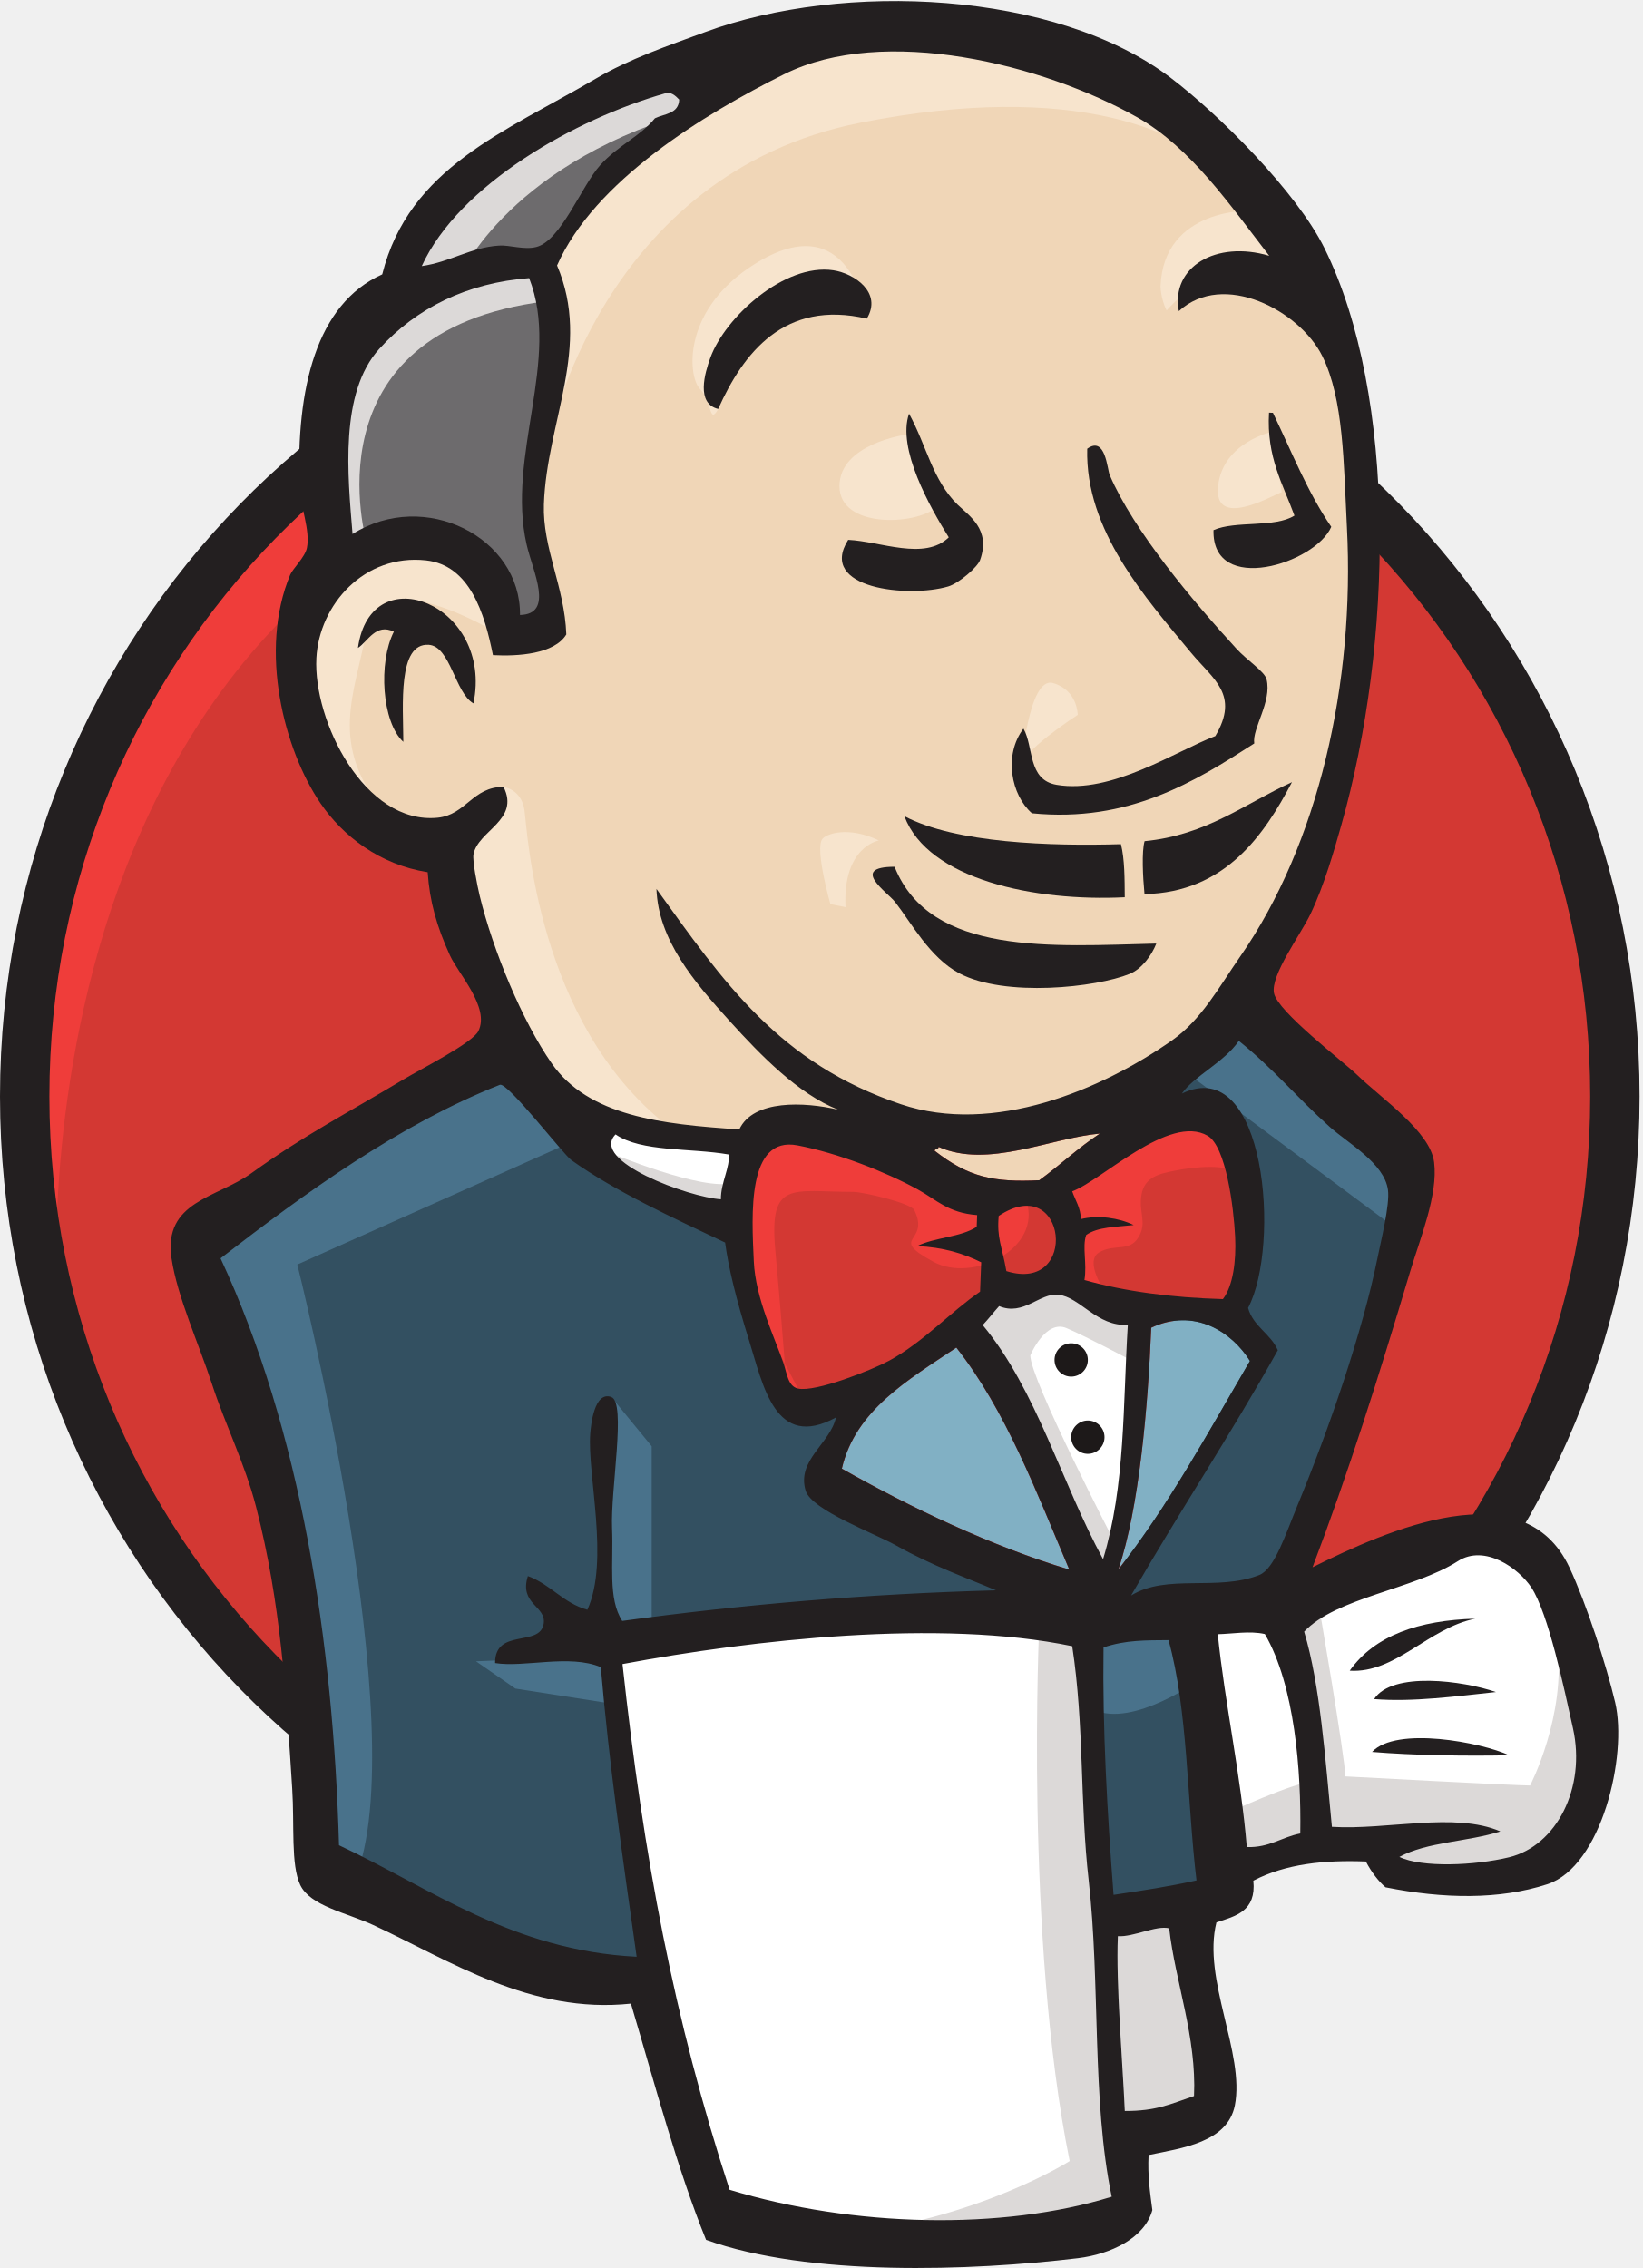
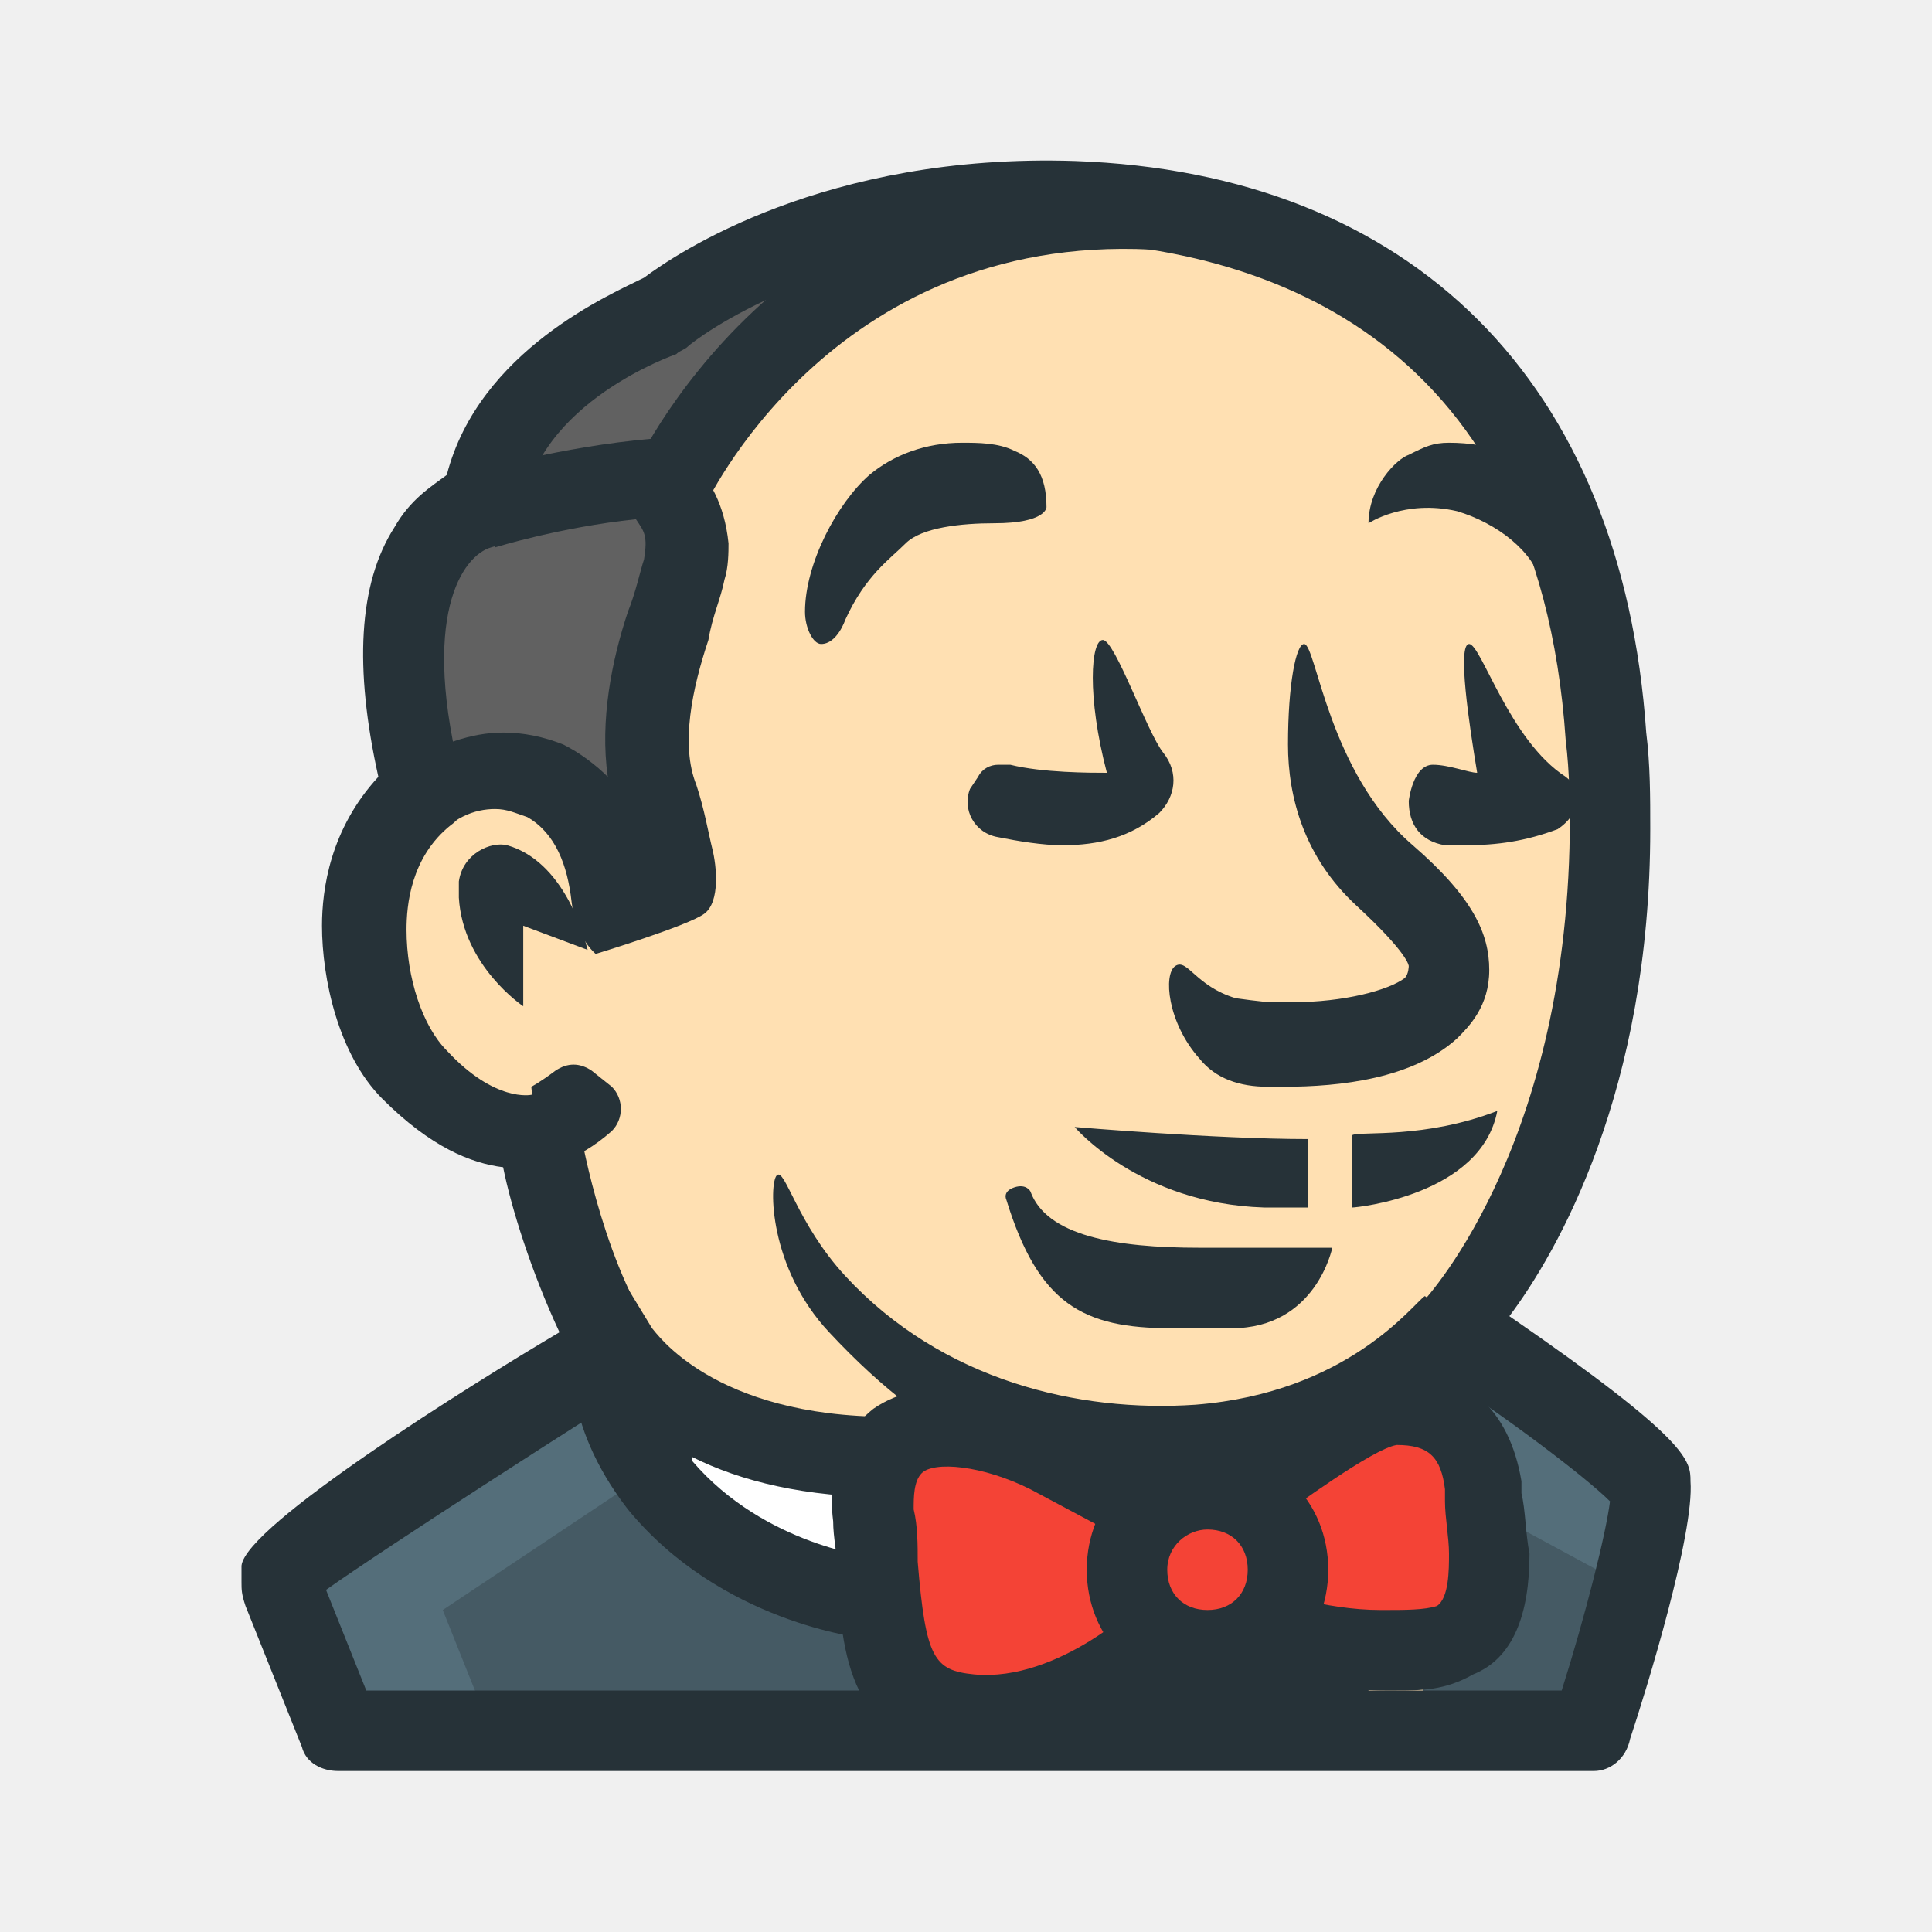
- <svg xmlns="http://www.w3.org/2000/svg" id="svg2" version="1.1" width="226" height="312" xml:space="preserve">
-   <defs id="defs6">
-     <clipPath clipPathUnits="userSpaceOnUse" id="clipPath18">
-       <path d="M 0,2494.84 0,0 l 1804.34,0 0,2494.84 -1804.34,0 z" id="path20" />
-     </clipPath>
-   </defs>
-   <g id="g10" transform="matrix(1.25,0,0,-1.25,0,312)">
-     <g id="g3393">
-       <path d="m 177.718,129.264 c 0,-49.429 -39.175,-89.499 -87.5,-89.499 -48.324,0 -87.499,40.07 -87.499,89.499 0,49.43 39.175,89.501 87.499,89.501 48.325,0 87.5,-40.071 87.5,-89.501" style="fill:#d33833;fill-opacity:1;fill-rule:evenodd;stroke:none" id="path22" />
-       <path d="m 6.284,107.098 c 0,0 -6.334,93.333 79.666,96 l -6,10 -46.666,-15.667 -13.334,-15.333 -11.666,-22.334 -6.667,-26 2,-17.333" style="fill:#ef3d3a;fill-opacity:1;fill-rule:nonzero;stroke:none" id="path24" />
-       <path d="M 30.288,190.319 C 14.936,174.611 5.436,152.923 5.436,128.93 l 0,0 c 0,-23.988 9.5,-45.679 24.852,-61.384 l 0,0 C 45.648,51.841 66.815,42.15 90.217,42.15 l 0,0 c 23.402,0 44.571,9.691 59.929,25.396 l 0,0 c 15.351,15.705 24.853,37.396 24.853,61.384 l 0,0 c 0,23.993 -9.502,45.681 -24.853,61.389 l 0,0 c -15.358,15.702 -36.527,25.393 -59.929,25.395 l 0,0 C 66.815,215.712 45.648,206.021 30.288,190.319 l 0,0 z M 26.402,63.747 C 10.087,80.433 0,103.493 0,128.93 l 0,0 c 0,25.441 10.087,48.499 26.402,65.186 l 0,0 c 16.312,16.69 38.892,27.035 63.815,27.032 l 0,0 c 24.923,0.003 47.505,-10.342 63.814,-27.032 l 0,0 c 16.317,-16.687 26.405,-39.747 26.403,-65.186 l 0,0 c 0.002,-25.437 -10.086,-48.497 -26.403,-65.183 l 0,0 C 137.722,47.058 115.14,36.714 90.217,36.714 l 0,0 c -24.923,0 -47.503,10.344 -63.815,27.033 l 0,0" style="fill:#231f20;fill-opacity:1;fill-rule:nonzero;stroke:none" id="path26" />
-       <path d="m 127.051,128.768 -13.334,-2 -18,-2 -11.667,-0.333 -11.333,0.333 -8.667,2.667 -7.667,8.333 -6,17 -1.333,3.667 -8,2.666 -4.667,7.667 -3.333,11 3.667,9.667 8.666,3 7,-3.334 3.334,-7.333 4,0.667 1.333,1.666 -1.333,7.667 -0.334,9.667 2,13.333 -0.078,7.616 6.078,9.717 10.667,7.667 18.667,8 20.666,-3 18,-13 8.334,-13.333 5.333,-9.667 1.333,-24 -4,-20.667 -7.333,-18.333 -7,-9.667" style="fill:#f0d6b7;fill-opacity:1;fill-rule:evenodd;stroke:none" id="path28" />
-       <path d="m 115.717,71.102 -47.667,-2 0,-8 4,-28 -2,-2.334 -33.333,11.334 -2.334,4 -3.333,37.666 -7.666,22.667 -1.667,5.333 26.666,18.333 8.334,3.334 7.333,-9 6.333,-5.667 7.334,-2.333 3.333,-1 4,-17.333 3,-3.667 7.667,2.667 -5.334,-10.334 29,-13.666 -3.666,-2" style="fill:#335061;fill-opacity:1;fill-rule:evenodd;stroke:none" id="path30" />
-       <path d="m 36.717,187.435 8.666,3 7,-3.334 3.334,-7.333 4,0.667 1,4 -2,7.666 2,18.334 -1.667,10 6,7 13,10.333 -3.667,5 -18.333,-9 -7.667,-6 -4.333,-9.333 -6.667,-9 -2,-10.667 1.334,-11.333" style="fill:#6d6b6d;fill-opacity:1;fill-rule:evenodd;stroke:none" id="path32" />
-       <path d="m 50.383,218.768 c 0,0 5,12.333 25,18.333 20,6 1,4.334 1,4.334 l -21.666,-8.334 -8.334,-8.333 -3.666,-6.667 7.666,0.667" style="fill:#dcd9d8;fill-opacity:1;fill-rule:evenodd;stroke:none" id="path34" />
-       <path d="m 40.383,189.768 c 0,0 -7,23.334 19.667,26.667 l -1,4 -18.333,-4.334 -5.334,-17.333 1.334,-11.333 3.666,2.333" style="fill:#dcd9d8;fill-opacity:1;fill-rule:evenodd;stroke:none" id="path36" />
-       <path d="m 51.05,158.768 4.364,4.229 c 0,0 1.97,-0.229 2.303,-2.562 0.333,-2.334 1.333,-23.334 15.666,-34.668 1.307,-1.034 -10.666,1.668 -10.666,1.668 l -10.667,16.666" style="fill:#f7e4cd;fill-opacity:1;fill-rule:evenodd;stroke:none" id="path38" />
-       <path d="m 112.385,165.101 c 0,0 0.777,10.104 3.498,9.327 2.721,-0.777 2.721,-3.498 2.721,-3.498 0,0 -6.608,-4.275 -6.219,-5.829" style="fill:#f7e4cd;fill-opacity:1;fill-rule:evenodd;stroke:none" id="path40" />
-       <path d="m 140.05,202.101 c 0,0 -5.494,-1.16 -6,-6 -0.506,-4.841 6,-1 7,-0.667" style="fill:#f7e4cd;fill-opacity:1;fill-rule:nonzero;stroke:none" id="path42" />
-       <path d="m 99.717,201.767 c 0,0 -7.334,-1 -7.334,-5.666 0,-4.667 8.334,-4.334 10.667,-2.334" style="fill:#f7e4cd;fill-opacity:1;fill-rule:nonzero;stroke:none" id="path44" />
-       <path d="m 54.383,180.101 c 0,0 -12.667,7.667 -14,0.333 -1.333,-7.333 -4.334,-12.667 2,-20.333 l -4.333,1.333 -4,10.333 -1.333,10 7.666,8.001 8.667,-0.667 5,-4 0.333,-5" style="fill:#f7e4cd;fill-opacity:1;fill-rule:evenodd;stroke:none" id="path46" />
-       <path d="m 60.383,201.101 c 0,0 5.667,29.333 34.334,35 23.601,4.665 35.999,-1 40.666,-6.333 0,0 -21,24.999 -41,17.333 -20,-7.667 -34.666,-21.667 -34.333,-30.666 0.568,-15.328 0.333,-15.334 0.333,-15.334" style="fill:#f7e4cd;fill-opacity:1;fill-rule:evenodd;stroke:none" id="path48" />
-       <path d="m 137.717,226.435 c 0,0 -9.666,0.333 -10,-8.334 0,0 -0.001,-1.333 0.666,-2.666 0,0 7.668,8.667 12.334,4" style="fill:#f7e4cd;fill-opacity:1;fill-rule:evenodd;stroke:none" id="path50" />
-       <path d="m 95.389,214.532 c 0,0 -1.664,13.303 -13.006,5.569 -7.333,-5 -6.666,-12 -5.333,-13.333 1.333,-1.334 0.971,-4.019 1.986,-2.176 1.014,1.843 0.68,7.843 4.348,9.509 3.667,1.667 9.678,3.529 12.006,0.431" style="fill:#f7e4cd;fill-opacity:1;fill-rule:evenodd;stroke:none" id="path52" />
-       <path d="m 64.05,124.435 -31.333,-14 c 0,0 13,-51.667 6.333,-67.667 l -4.667,1.666 -0.333,19.667 -8.666,37.333 -3.667,10.334 32.666,21.999 9.667,-9.332" style="fill:#49728b;fill-opacity:1;fill-rule:evenodd;stroke:none" id="path54" />
-       <path d="m 67.272,95.858 4.445,-5.424 0,-20 -5.334,0 c 0,0 -0.666,14 -0.666,15.667 0,1.667 0.666,7.667 0.666,7.667" style="fill:#49728b;fill-opacity:1;fill-rule:evenodd;stroke:none" id="path56" />
-       <path d="m 67.383,67.434 -15,-0.666 4.334,-3 10.666,-1.667" style="fill:#49728b;fill-opacity:1;fill-rule:evenodd;stroke:none" id="path58" />
-       <path d="m 118.717,70.768 12.333,0.333 3,-30.667 -12.667,-1.666 -2.666,32" style="fill:#335061;fill-opacity:1;fill-rule:evenodd;stroke:none" id="path60" />
-       <path d="m 122.05,70.768 18.667,1 c 0,0 7.666,19.333 7.666,20.333 0,1 6.667,28 6.667,28 l -15,15.666 -3,2.667 -8,-8 0,-31 -7,-28.666" style="fill:#335061;fill-opacity:1;fill-rule:evenodd;stroke:none" id="path62" />
-       <path d="m 130.383,73.101 -11.666,-2.333 1.666,-9.334 c 4.333,-2 11.667,3.334 11.667,3.334" style="fill:#49728b;fill-opacity:1;fill-rule:evenodd;stroke:none" id="path64" />
-       <path d="m 130.717,131.434 23.333,-17.333 0.667,8 -17.667,16.333 -6.333,-7" style="fill:#49728b;fill-opacity:1;fill-rule:evenodd;stroke:none" id="path66" />
-       <path d="M 78.951,5.098 72.05,33.102 68.617,53.765 68.05,69.102 l 31.235,1.663 19.433,0.003 -1.767,-35.003 3,-27 -0.333,-5 -25.333,-2 -15.334,3.333" style="fill:#ffffff;fill-opacity:1;fill-rule:evenodd;stroke:none" id="path68" />
-       <path d="m 114.383,71.101 c 0,0 -1.666,-34.667 3.334,-59.333 0,0 -10,-6.334 -24.667,-8 l 28,1 3.333,2 -4,54.666 -1,11.668" style="fill:#dcd9d8;fill-opacity:1;fill-rule:evenodd;stroke:none" id="path70" />
-       <path d="m 134.618,43.098 13,3.667 24.666,1.333 3.667,11.333 -6.667,19.667 -7.666,1 -10.667,-3.333 -10.234,-4.997 -5.433,0.997 -4.234,-1.664" style="fill:#ffffff;fill-opacity:1;fill-rule:evenodd;stroke:none" id="path72" />
-       <path d="m 134.383,49.768 c 0,0 8.666,3.999 10,3.666 l -3.666,18.334 4.333,1.666 c 0,0 3,-17.333 3,-19.333 0,0 18.666,-1 20.333,-1 0,0 4,7.667 3,15.667 l 3.667,-10.667 0.333,-6 -5.333,-8 -6,-1.333 -10,0.333 -3.333,4.333 -11.667,-1.666 -3.667,-1.334" style="fill:#dcd9d8;fill-opacity:1;fill-rule:evenodd;stroke:none" id="path74" />
-       <path d="m 121.284,73.431 -7.333,18.667 -7.667,11 c 0,0 1.666,4.667 4,4.667 2.334,0 7.667,0 7.667,0 l 7.333,-2.667 -0.666,-12.333 -3.334,-19.334" style="fill:#ffffff;fill-opacity:1;fill-rule:nonzero;stroke:none" id="path76" />
-       <path d="m 122.717,79.768 c 0,0 -9.334,17.999 -9.334,20.666 0,0 1.666,4 4,3 2.334,-1 7.334,-3.666 7.334,-3.666 l 0,6.333 -11.334,2.334 -7.666,-1 13,-30.667 2.666,-0.334" style="fill:#dcd9d8;fill-opacity:1;fill-rule:evenodd;stroke:none" id="path78" />
-       <path d="m 81.951,123.764 -9.234,1.004 -8.667,2.667 0,-3 4.235,-4.67 13.333,-6" style="fill:#ffffff;fill-opacity:1;fill-rule:nonzero;stroke:none" id="path80" />
-       <path d="m 67.051,122.765 c 0,0 10.334,-4.334 13.667,-3.334 l 0.332,-3.996 -9.332,1.996 -5.667,4 1,1.334" style="fill:#dcd9d8;fill-opacity:1;fill-rule:evenodd;stroke:none" id="path82" />
-       <path d="m 134.582,106.63 c -5.656,0.166 -10.766,0.838 -15.24,2.1 0.304,1.834 -0.265,3.634 0.192,4.955 1.247,0.898 3.337,0.884 5.222,1.095 -1.63,0.801 -3.92,1.118 -5.801,0.655 -0.044,1.273 -0.615,2.062 -0.961,3.058 3.18,1.135 10.687,8.576 14.91,6.112 2.012,-1.172 2.867,-7.866 3.023,-11.121 0.13,-2.7 -0.245,-5.424 -1.345,-6.854" style="fill:#d33833;fill-opacity:1;fill-rule:evenodd;stroke:none" id="path84" />
-       <path d="m 134.582,106.63 c -5.656,0.166 -10.766,0.838 -15.24,2.1 0.304,1.834 -0.265,3.634 0.192,4.955 1.247,0.898 3.337,0.884 5.222,1.095 -1.63,0.801 -3.92,1.118 -5.801,0.655 -0.044,1.273 -0.615,2.062 -0.961,3.058 3.18,1.135 10.687,8.576 14.91,6.112 2.012,-1.172 2.867,-7.866 3.023,-11.121 0.13,-2.7 -0.245,-5.424 -1.345,-6.854 z" style="fill:none;stroke:#d33833;stroke-width:2;stroke-linecap:butt;stroke-linejoin:miter;stroke-miterlimit:4;stroke-opacity:1;stroke-dasharray:none" id="path86" />
-       <path d="m 107.535,115.876 c -0.015,-0.428 -0.033,-0.859 -0.05,-1.291 -1.766,-1.16 -4.617,-1.146 -6.555,-2.121 2.857,-0.125 5.106,-0.813 7.052,-1.783 -0.043,-1.078 -0.084,-2.155 -0.126,-3.233 -3.237,-2.216 -6.194,-5.516 -10.005,-7.594 -1.802,-0.983 -8.126,-3.512 -10.043,-3.065 -1.085,0.252 -1.182,1.598 -1.616,2.867 -0.924,2.717 -3.051,7.042 -3.236,11.132 -0.236,5.166 -0.758,13.824 4.809,12.76 4.491,-0.857 9.715,-2.926 13.193,-4.826 2.125,-1.162 3.354,-2.598 6.578,-2.846" style="fill:#d33833;fill-opacity:1;fill-rule:evenodd;stroke:none" id="path88" />
-       <path d="m 107.535,115.876 c -0.015,-0.428 -0.033,-0.859 -0.05,-1.291 -1.766,-1.16 -4.617,-1.146 -6.555,-2.121 2.857,-0.125 5.106,-0.813 7.052,-1.783 -0.043,-1.078 -0.084,-2.155 -0.126,-3.233 -3.237,-2.216 -6.194,-5.516 -10.005,-7.594 -1.802,-0.983 -8.126,-3.512 -10.043,-3.065 -1.085,0.252 -1.182,1.598 -1.616,2.867 -0.924,2.717 -3.051,7.042 -3.236,11.132 -0.236,5.166 -0.758,13.824 4.809,12.76 4.491,-0.857 9.715,-2.926 13.193,-4.826 2.125,-1.162 3.354,-2.598 6.578,-2.846 z" style="fill:none;stroke:#d33833;stroke-width:2;stroke-linecap:butt;stroke-linejoin:miter;stroke-miterlimit:4;stroke-opacity:1;stroke-dasharray:none" id="path90" />
-       <path d="m 110.75,109.712 c -0.494,2.814 -1.065,3.617 -0.844,6.072 7.505,5.004 8.914,-8.595 0.844,-6.072" style="fill:#d33833;fill-opacity:1;fill-rule:evenodd;stroke:none" id="path92" />
-       <path d="m 110.75,109.712 c -0.494,2.814 -1.065,3.617 -0.844,6.072 7.505,5.004 8.914,-8.595 0.844,-6.072 z" style="fill:none;stroke:#d33833;stroke-width:2;stroke-linecap:butt;stroke-linejoin:miter;stroke-miterlimit:4;stroke-opacity:1;stroke-dasharray:none" id="path94" />
-       <path d="m 121.617,107.431 c 0,0 -2.334,3.334 -0.667,4.334 1.667,1 3.334,-0.001 4.334,1.666 1,1.667 0,2.667 0.333,4.667 0.333,2 2.001,2.334 3.667,2.667 1.666,0.333 6.334,1 7,-0.667 l -2,6 -4,1.333 -12.667,-7.333 -0.667,-3.667 0,-7.333" style="fill:#ef3d3a;fill-opacity:1;fill-rule:evenodd;stroke:none" id="path96" />
-       <path d="m 86.617,96.431 c -0.4,5.202 -0.824,10.397 -1.296,15.594 -0.706,7.76 1.864,6.406 8.591,6.406 1.027,0 6.326,-1.225 6.705,-2 1.818,-3.713 -3.04,-2.888 2.094,-5.688 4.334,-2.363 11.99,1.435 10.239,6.688 -0.98,1.168 -5.106,0.364 -6.585,1.131 -2.604,1.35 -5.208,2.7 -7.812,4.05 -3.313,1.719 -10.971,4.225 -14.503,1.823 -8.95,-6.087 0.565,-21.296 3.758,-27.646" style="fill:#ef3d3a;fill-opacity:1;fill-rule:evenodd;stroke:none" id="path98" />
-       <path d="m 95.389,214.532 c -9.085,2.116 -13.6,-3.802 -16.354,-9.94 -2.459,0.596 -1.48,3.94 -0.859,5.644 1.626,4.472 8.18,10.425 13.534,9.618 2.304,-0.347 5.423,-2.454 3.679,-5.322" style="fill:#231f20;fill-opacity:1;fill-rule:evenodd;stroke:none" id="path100" />
-       <path d="m 139.655,204.186 c 0.143,-0.006 0.288,-0.011 0.431,-0.017 2.053,-4.265 3.83,-8.783 6.42,-12.548 -1.735,-4.041 -13.138,-7.617 -12.962,-0.361 2.466,1.078 6.723,0.22 8.909,1.597 -1.264,3.469 -3.088,6.422 -2.798,11.329" style="fill:#231f20;fill-opacity:1;fill-rule:evenodd;stroke:none" id="path102" />
-       <path d="m 100.04,204.075 c 1.948,-3.571 2.582,-7.323 5.351,-10.022 1.247,-1.215 3.672,-2.696 2.47,-6.075 -0.281,-0.797 -2.334,-2.574 -3.519,-2.923 -4.329,-1.278 -14.416,-0.264 -11,5.133 3.58,-0.167 8.392,-2.325 11.068,0.274 -2.055,3.285 -5.719,9.784 -4.37,13.613" style="fill:#231f20;fill-opacity:1;fill-rule:evenodd;stroke:none" id="path104" />
-       <path d="m 138.03,167.781 c -6.518,-4.187 -13.786,-8.74 -24.466,-7.684 -2.282,1.984 -3.152,6.399 -0.935,9.315 1.154,-1.984 0.429,-5.633 3.645,-6.182 6.06,-1.037 13.113,3.707 17.472,5.365 2.703,4.557 -0.233,6.233 -2.668,9.166 -4.985,6.009 -11.672,13.457 -11.429,22.453 2.015,1.461 2.189,-2.23 2.478,-2.902 2.603,-6.092 9.154,-13.883 13.935,-19.097 1.174,-1.284 3.107,-2.516 3.322,-3.365 0.62,-2.469 -1.613,-5.427 -1.354,-7.069" style="fill:#231f20;fill-opacity:1;fill-rule:evenodd;stroke:none" id="path106" />
-       <path d="m 52.102,172.189 c -2.043,1.166 -2.529,6.302 -4.928,6.448 -3.428,0.208 -2.803,-6.663 -2.789,-10.681 -2.359,2.142 -2.774,8.737 -1.041,12.124 -1.975,0.97 -2.857,-1.07 -3.953,-1.789 1.408,10.23 14.965,4.745 12.711,-6.102" style="fill:#231f20;fill-opacity:1;fill-rule:evenodd;stroke:none" id="path108" />
-       <path d="m 142.18,163.521 c -3.034,-5.775 -7.326,-12.135 -16.229,-12.32 -0.181,1.865 -0.32,4.703 0.01,5.826 6.806,0.654 11.008,4.118 16.219,6.494" style="fill:#231f20;fill-opacity:1;fill-rule:evenodd;stroke:none" id="path110" />
-       <path d="m 99.527,159.777 c 5.678,-2.986 16.114,-3.307 23.832,-3.081 0.414,-1.691 0.404,-3.78 0.42,-5.842 -9.921,-0.495 -21.651,1.96 -24.252,8.923" style="fill:#231f20;fill-opacity:1;fill-rule:evenodd;stroke:none" id="path112" />
-       <path d="m 98.447,154.209 c 3.927,-9.859 17.423,-8.724 28.804,-8.452 -0.501,-1.28 -1.587,-2.792 -2.937,-3.339 -3.647,-1.484 -13.706,-2.61 -18.769,0.079 -3.211,1.707 -5.274,5.564 -7.033,7.825 -0.85,1.092 -5.08,3.881 -0.064,3.887" style="fill:#231f20;fill-opacity:1;fill-rule:evenodd;stroke:none" id="path114" />
-       <path d="m 137.556,99.826 c -4.608,-7.892 -9.017,-15.998 -14.484,-22.959 2.292,6.739 3.273,18.018 3.619,26.617 4.795,2.244 8.901,-0.505 10.865,-3.658" style="fill:#81b0c4;fill-opacity:1;fill-rule:evenodd;stroke:none" id="path116" />
-       <path d="m 162.352,71.461 c -5.159,-1.033 -8.784,-6.047 -13.817,-5.725 2.766,3.899 7.613,5.543 13.817,5.725" style="fill:#231f20;fill-opacity:1;fill-rule:evenodd;stroke:none" id="path118" />
-       <path d="m 164.628,63.387 c -4.205,-0.444 -9.144,-1.125 -13.409,-0.774 2.019,3.084 9.798,2.02 13.409,0.774" style="fill:#231f20;fill-opacity:1;fill-rule:evenodd;stroke:none" id="path120" />
-       <path d="m 166.085,56.426 c -4.726,-0.102 -10.6,-0.008 -15.092,0.369 2.657,2.854 12.027,1.059 15.092,-0.369" style="fill:#231f20;fill-opacity:1;fill-rule:evenodd;stroke:none" id="path122" />
-       <path d="m 128.664,37.377 c 0.678,-5.935 3.031,-11.949 2.736,-18.449 -2.613,-0.881 -4.114,-1.652 -7.615,-1.647 -0.247,5.524 -0.986,13.969 -0.765,19.235 1.722,-0.114 4.261,1.23 5.644,0.861" style="fill:#dcd9d8;fill-opacity:1;fill-rule:evenodd;stroke:none" id="path124" />
-       <path d="m 121.045,124.849 c -2.373,-1.549 -4.394,-3.483 -6.673,-5.137 -5.054,-0.25 -7.812,0.35 -11.525,3.252 0.061,0.233 0.434,0.129 0.448,0.415 5.41,-2.411 12.287,0.982 17.75,1.47" style="fill:#f0d6b7;fill-opacity:1;fill-rule:evenodd;stroke:none" id="path126" />
-       <path d="m 92.644,87.971 c 1.486,6.441 7.311,9.777 12.6,13.324 5.459,-6.928 8.779,-15.838 12.435,-24.436 -8.638,2.604 -17.464,6.829 -25.035,11.112" style="fill:#81b0c4;fill-opacity:1;fill-rule:evenodd;stroke:none" id="path128" />
-       <path d="m 123.02,36.516 c -0.221,-5.266 0.518,-13.711 0.765,-19.235 3.501,-0.005 5.002,0.766 7.615,1.647 0.295,6.5 -2.058,12.514 -2.736,18.449 -1.383,0.369 -3.922,-0.975 -5.644,-0.861 z M 68.506,66.465 C 70.814,45.242 74.158,27.401 80.291,8.608 93.902,4.475 110.311,4.115 122.342,7.844 120.133,18.451 121.098,31.365 119.807,42.684 c -0.973,8.508 -0.477,17.068 -1.811,25.748 -14.578,3.033 -35.184,0.709 -49.49,-1.967 z m 52.937,1.834 c -0.123,-9.115 0.408,-18.106 1.104,-27.232 3.5,0.525 5.875,0.876 9.127,1.589 -1.056,8.786 -0.926,18.672 -3.077,26.444 -2.486,-0.024 -4.675,0.029 -7.154,-0.801 z m 17.755,1.469 c -1.661,0.381 -3.595,0.015 -5.182,-0.016 0.746,-7.43 2.556,-15.629 3.193,-23.428 2.497,-0.078 3.831,1.1 5.885,1.496 0.11,6.846 -0.598,16.278 -3.896,21.948 z m 26.884,-24.563 c 5.205,1.264 8.478,7.639 7.022,14.186 -0.977,4.4 -2.717,12.685 -4.579,15.5 -1.376,2.082 -5.107,4.808 -8.086,2.9 -4.846,-3.103 -13.383,-4.004 -16.917,-7.76 1.772,-5.9 2.322,-14.004 3.053,-21.48 6.054,-0.377 13.503,1.666 18.538,-0.502 -3.515,-1.139 -8.076,-1.148 -11.113,-2.807 2.482,-1.199 8.293,-0.957 12.082,-0.037 z M 117.679,76.859 c -3.656,8.598 -6.976,17.508 -12.435,24.436 C 99.955,97.748 94.131,94.412 92.644,87.971 100.215,83.688 109.041,79.463 117.679,76.859 z m 9.012,26.625 c -0.346,-8.599 -1.327,-19.878 -3.619,-26.617 5.467,6.961 9.876,15.067 14.484,22.959 -1.964,3.153 -6.07,5.902 -10.865,3.658 z m -10.216,3.63 c -2.071,0.223 -3.829,-2.381 -6.522,-1.255 -0.617,-0.682 -1.178,-1.421 -1.807,-2.087 5.948,-7.168 8.651,-17.338 13.245,-25.762 2.465,8.092 2.181,16.957 2.724,25.789 -3.387,-0.215 -5.266,3.063 -7.64,3.315 z m -6.569,8.67 c -0.221,-2.455 0.35,-3.258 0.844,-6.072 8.07,-2.523 6.661,11.076 -0.844,6.072 z m -8.949,2.938 c -3.477,1.9 -8.701,3.969 -13.193,4.826 -5.567,1.065 -5.046,-7.594 -4.809,-12.76 0.185,-4.09 2.312,-8.415 3.236,-11.132 0.434,-1.269 0.531,-2.615 1.616,-2.867 1.917,-0.447 8.241,2.082 10.043,3.065 3.811,2.078 6.768,5.378 10.005,7.594 0.042,1.078 0.083,2.155 0.126,3.233 -1.946,0.97 -4.195,1.658 -7.052,1.783 1.938,0.975 4.789,0.961 6.555,2.121 0.017,0.432 0.035,0.863 0.05,1.291 -3.224,0.248 -4.453,1.684 -6.578,2.846 z m -33.214,6.033 c -2.886,-2.93 8.095,-6.924 11.591,-7.139 -0.019,1.854 1.057,3.602 0.84,4.932 -4.152,0.729 -9.609,0.248 -12.43,2.207 z m 35.552,-1.376 c -0.014,-0.286 -0.387,-0.182 -0.448,-0.415 3.713,-2.902 6.471,-3.502 11.525,-3.252 2.279,1.654 4.3,3.588 6.673,5.137 -5.463,-0.488 -12.34,-3.881 -17.75,-1.47 z m 32.632,-9.895 c -0.156,3.255 -1.011,9.949 -3.023,11.121 -4.223,2.465 -11.73,-4.977 -14.91,-6.112 0.346,-0.996 0.917,-1.785 0.961,-3.058 1.881,0.463 4.171,0.146 5.801,-0.655 -1.885,-0.211 -3.975,-0.197 -5.222,-1.095 -0.457,-1.321 0.112,-3.121 -0.192,-4.955 4.474,-1.262 9.584,-1.934 15.24,-2.1 1.1,1.43 1.475,4.154 1.345,6.854 z m -73.042,8.437 c -0.906,0.646 -7.037,8.623 -7.877,8.292 C 43.914,125.838 33.541,118.273 24.271,111.118 33.109,92.154 36.677,68.92 37.307,46.526 47.432,41.791 56.324,34.965 70.062,34.252 68.473,45.5 67.022,55.535 66.119,66.125 c -3.452,1.455 -8.404,-0.066 -11.635,0.451 -0.027,3.893 4.934,1.705 5.347,4.323 0.311,1.98 -2.73,2.13 -1.739,5.248 2.525,-0.918 3.852,-2.946 6.545,-3.707 2.461,5.384 -0.034,14.91 0.32,19.41 0.067,0.845 0.422,4.681 2.314,4.008 1.675,-0.596 -0.096,-10.202 0.088,-14.461 0.167,-3.924 -0.474,-7.721 1.115,-10.184 13.275,1.807 26.766,2.975 41.129,3.369 -3.16,1.356 -6.914,2.639 -11.03,4.959 -2.231,1.258 -9.264,3.875 -9.908,5.994 -1.027,3.377 2.695,5.176 3.332,8.071 -6.701,-3.655 -8.008,3.503 -9.594,8.574 -1.436,4.593 -2.254,8.024 -2.606,10.673 -5.773,2.752 -11.944,5.539 -16.913,9.068 z m 67.179,7.327 c 9.243,4.482 10.909,-16.751 7.286,-23.591 0.56,-2.04 2.486,-2.821 3.272,-4.655 -5.158,-9.24 -10.887,-17.865 -16.15,-26.996 3.915,2.437 9.507,0.436 14.114,2.26 1.684,0.666 2.903,4.521 4.178,7.605 3.507,8.485 7.189,19.182 8.827,27.279 0.37,1.845 1.378,5.865 1.152,7.507 -0.403,2.94 -4.392,5.12 -6.421,6.938 -3.738,3.358 -6.092,6.313 -9.991,9.453 -1.581,-2.334 -4.974,-3.902 -6.267,-5.8 z m -88.318,81.968 c -4.404,-4.846 -3.482,-13.926 -2.949,-20.386 7.961,5.008 18.527,-0.396 18.428,-8.914 3.801,0.101 1.42,4.747 0.732,7.74 -2.247,9.776 3.785,20.397 0.274,29.337 -6.818,-0.517 -12.42,-3.302 -16.484,-7.777 z m 31.514,28.126 c -9.971,-2.826 -22.749,-10.071 -26.846,-19.028 3.173,0.461 5.375,2.061 8.505,2.259 1.183,0.077 2.732,-0.496 4.092,-0.158 2.709,0.672 4.995,6.746 7.039,9.006 1.992,2.207 4.387,3.15 6.025,5.162 1.053,0.508 2.609,0.473 2.669,2.054 -0.456,0.488 -0.937,0.86 -1.484,0.705 z m 51.903,-2.658 c -10.349,5.839 -27.866,10.231 -38.875,4.743 -8.883,-4.429 -20.89,-11.757 -24.984,-21.043 3.824,-8.961 -1.133,-17.172 -1.449,-26.27 -0.168,-4.841 2.279,-9.067 2.467,-14.337 -1.309,-2.159 -5.307,-2.425 -8.074,-2.277 -0.932,4.662 -2.562,9.902 -7.363,10.428 -6.793,0.743 -11.76,-4.879 -12.068,-10.754 -0.365,-6.909 5.307,-18.36 13.346,-17.565 3.106,0.307 3.868,3.42 7.252,3.388 1.834,-3.659 -2.829,-4.808 -3.309,-7.425 -0.125,-0.676 0.387,-3.318 0.684,-4.557 1.46,-6.033 4.715,-13.841 7.919,-18.434 4.066,-5.826 12.056,-6.704 20.65,-7.275 1.535,3.307 7.19,3.035 10.875,2.17 -4.416,1.749 -8.521,5.989 -11.924,9.742 -3.908,4.306 -7.867,8.925 -8.067,14.553 7.386,-10.246 13.487,-19.194 26.917,-23.701 10.162,-3.408 22.03,1.562 29.838,7.045 3.24,2.279 5.174,5.895 7.477,9.205 8.617,12.395 12.638,30.087 11.754,47.235 -0.364,7.072 -0.348,14.12 -2.721,18.878 -2.48,4.975 -10.868,9.426 -15.778,4.926 -0.91,4.838 4.083,7.83 9.948,6.089 -4.182,5.397 -8.571,11.882 -14.515,15.236 z M 144.444,77.117 c 8.087,4.02 23.197,10.821 28.267,-0.015 1.871,-3.994 4.066,-10.746 5.035,-14.869 1.369,-5.817 -1.484,-18.043 -7.463,-19.995 -5.281,-1.724 -11.443,-1.619 -17.804,-0.341 -0.749,0.623 -1.583,1.709 -2.166,2.841 -4.542,0.176 -8.795,-0.244 -12.383,-2.111 0.34,-3.359 -1.932,-3.898 -4.062,-4.59 -1.579,-6.261 3.159,-14.437 2.025,-20.146 -0.809,-4.067 -5.813,-4.696 -9.491,-5.457 -0.12,-2.26 0.161,-4.147 0.412,-6.059 -0.841,-3.099 -4.613,-4.863 -8.187,-5.295 -11.759,-1.414 -29.613,-2.049 -40.924,2.018 -3.156,7.742 -5.643,17.158 -8.271,25.998 -11.031,-1.178 -19.953,4.76 -28.364,8.65 -2.912,1.35 -6.941,2.094 -8.028,4.412 -1.055,2.244 -0.623,6.545 -0.885,10.608 -0.666,10.377 -1.236,20.386 -3.977,31.011 -1.23,4.768 -3.375,8.975 -4.871,13.569 -1.383,4.258 -3.799,9.52 -4.429,13.766 -0.934,6.293 4.991,6.643 8.78,9.37 5.857,4.217 10.455,6.549 16.799,10.355 1.879,1.127 7.545,3.98 8.19,5.294 1.281,2.605 -2.199,6.278 -3.13,8.32 -1.472,3.229 -2.24,5.972 -2.45,9.158 -5.322,0.841 -9.355,4.008 -11.792,7.579 -4.031,5.91 -6.826,16.844 -3.339,25.161 0.274,0.655 1.637,1.943 1.839,2.949 0.397,1.981 -0.747,4.615 -0.818,6.722 -0.366,10.81 1.829,20.124 9.106,23.384 2.954,11.769 13.528,15.682 23.49,21.531 3.724,2.186 7.829,3.583 12.068,5.143 15.208,5.597 38.542,4.543 51.164,-5.003 5.352,-4.048 13.907,-12.595 16.967,-18.783 8.082,-16.337 7.508,-43.64 1.855,-63.513 -0.76,-2.668 -1.862,-6.59 -3.401,-9.795 -1.073,-2.238 -4.408,-6.716 -4.003,-8.692 0.417,-2.043 7.604,-7.5 9.145,-8.986 2.775,-2.677 8.047,-6.23 8.474,-9.608 0.459,-3.595 -1.584,-8.513 -2.619,-11.982 -3.46,-11.577 -6.836,-22.278 -10.759,-32.599" style="fill:#231f20;fill-opacity:1;fill-rule:evenodd;stroke:none" id="path130" />
-       <path d="m 90.491,157.255 c 0.439,0.584 2.851,1.471 6.226,-0.154 0,0 -4,-0.667 -3.667,-7.336 l -1.667,0.334 c 0,0 -1.723,6.047 -0.892,7.156" style="fill:#f7e4cd;fill-opacity:1;fill-rule:evenodd;stroke:none" id="path132" />
-       <path d="m 119.717,99.934 c 0,-1.012 -0.821,-1.833 -1.834,-1.833 -1.012,0 -1.833,0.821 -1.833,1.833 0,1.012 0.821,1.834 1.833,1.834 1.013,0 1.834,-0.822 1.834,-1.834" style="fill:#1d1919;fill-opacity:1;fill-rule:evenodd;stroke:none" id="path134" />
-       <path d="m 121.55,91.434 c 0,-1.012 -0.821,-1.833 -1.834,-1.833 -1.012,0 -1.833,0.821 -1.833,1.833 0,1.012 0.821,1.834 1.833,1.834 1.013,0 1.834,-0.822 1.834,-1.834" style="fill:#1d1919;fill-opacity:1;fill-rule:evenodd;stroke:none" id="path136" />
-     </g>
-   </g>
+ <svg xmlns="http://www.w3.org/2000/svg" viewBox="0 0 48 48" width="48px" height="48px">
+   <path fill="#ffe0b2" d="M15.2,33.5c-0.5,0.3-8.2,5.2-8.2,5.5c0,0.4,0,0.4,0,0.4L8.4,43h31.2c0,0,1.5-4.8,1.4-6 c0-0.6-5-3.9-5-3.9s3.9-3.9,4-12.4c0-0.8,0-1.6-0.1-2.4C39.2,8.7,33.1,5.3,26.7,5c-6.5-0.2-10.1,2.8-10.1,2.8s-4.1,1.4-4.5,4.7 c0,0-3.2,0.6-1.5,7.1C9.3,20.6,9,22,9,23c0,1.3,0.4,2.8,1.2,3.7c1.7,1.8,3.1,1.4,3.1,1.4S13.9,31.3,15.2,33.5z" />
+   <path fill="#f44336" d="M36.8,36.9C36.6,35.6,36,35,34.7,35h-0.1l-0.1,0c-0.4,0.1-1,0.3-2.7,1.5l-1,0.7 C30.6,37.1,30.3,37,30,37c-0.5,0-0.9,0.2-1.3,0.5l-1-0.5L26,36.1c-0.9-0.4-1.8-0.7-2.5-0.7c-0.5,0-0.9,0.1-1.3,0.3 c-0.5,0.4-0.7,1-0.6,1.8c0,0.4,0.1,0.9,0.1,1.3c0.2,2.1,0.3,3.6,2.3,3.7c0.1,0,0.2,0,0.3,0c1.1,0,2.4-0.4,3.6-1.3l0.9-0.6 c0.3,0.2,0.7,0.4,1.1,0.4c0.5,0,0.9-0.2,1.2-0.4l1.4,0.3c0.6,0.1,1.1,0.2,1.6,0.2l0.4,0c0.5,0,1,0,1.5-0.3c0.6-0.3,0.9-1,0.9-2.1 c0-0.5-0.1-1-0.1-1.4L36.8,36.9z" />
+   <path fill="#fff" d="M21.7,38.9c0-0.4-0.1-0.8-0.1-1.3c-0.1-0.6,0-1,0.2-1.4c-5-0.1-6.6-2.7-6.6-2.7s-0.3,1.6,1.1,3.4 c2.1,2.5,5.3,2.8,5.3,2.8h0.2C21.8,39.5,21.8,39.2,21.7,38.9z" />
+   <path fill="#546e7a" d="M22.9,43l-0.7-1.4c-0.1-0.3-0.2-0.6-0.3-1.1l-0.1-0.7l-0.7-0.1c-0.9-0.2-3.1-0.8-4.7-2.7 c-0.5-0.6-0.8-1.3-1-2L15,33.7l-1.1,0.7c-2,1.3-5.3,3.4-6.4,4.3l-0.6,0.5L8.4,43L22.9,43L22.9,43z" />
+   <path fill="#455a64" d="M12.2,43h10.7l-0.7-1.4c-0.1-0.3-0.2-0.6-0.3-1.1l-0.1-0.7l-0.7-0.1c-0.9-0.2-3.1-0.8-4.7-2.7 c-0.1-0.1-0.2-0.3-0.3-0.4L11,40L12.2,43z" />
+   <path fill="#546e7a" d="M40.7,36.5c-0.6-0.6-2.4-1.9-3.1-2.4l-0.7-0.5c-0.2,0.2-0.6,0.7-1.3,1.2l0.7,0.7 c0.3,0.3,0.5,0.8,0.6,1.3l0,0.3c0.1,0.4,0.1,0.9,0.1,1.4c0,1.7-0.6,2-0.9,2.1c-0.2,0.1-0.5,0.2-0.8,0.2l0.1,2h4.1l0.2-0.7 c0.5-1.6,1.1-3.9,1.2-4.9l0-0.5L40.7,36.5z" />
+   <path fill="#455a64" d="M39.6,43l0.2-0.7c0.3-0.8,0.5-1.9,0.8-2.8l-3.7-2c0,0.3,0.1,0.7,0.1,1.1c0,1.7-0.6,2-0.9,2.1 c-0.2,0.1-0.5,0.2-0.8,0.2l0.1,2L39.6,43L39.6,43z" />
+   <path fill="#616161" d="M10.3,19.8C10.3,19.8,10.4,19.7,10.3,19.8L10.3,19.8l0.1-0.1c0.5-0.4,1.2-0.7,1.8-0.7 c0.6,0,0.9,0.2,1.2,0.3c1.3,0.7,1.6,2,1.7,2.9l0,0l0,0.1l0,0.1c0.6-0.2,1.2-0.4,1.4-0.5c0-0.1,0-0.3-0.1-0.6 c-0.1-0.4-0.2-0.9-0.4-1.4c-0.4-1.1-0.3-2.5,0.3-4.3l0.1-0.2c0.1-0.4,0.3-0.8,0.3-1.1c0-0.3,0.1-0.6,0.1-0.7c0-0.3-0.1-0.5-0.2-0.8 l-0.2-0.5l0.3-0.5c0.9-1.5,4.2-6.5,10.9-6.5c0.2,0,0.4,0,0.7,0l-0.2,0C27.7,5.1,27.2,5,26.7,5c-0.2,0-0.5,0-0.7,0l0,0 c-5.4,0-8.7,2.3-9.3,2.7l-0.1,0.1l-0.1,0.1c-0.6,0.2-3.7,1.5-4.3,4.2L12,12.4l-0.4,0.2c-0.4,0.2-0.7,0.5-0.9,0.9 c-0.7,1.2-0.8,3-0.3,5.5l0.1,0.5L10.1,20c0,0-0.1,0.1-0.1,0.1C10.1,20,10.2,19.9,10.3,19.8z" />
+   <path fill="#263238" d="M28 41H34V43H28zM14.2 22.4c-.1-.9-.4-1.7-1.1-2.1-.3-.1-.5-.2-.8-.2-.5 0-1.1.2-1.6.9l-.7-2c.9-.5 1.7-.8 2.5-.8.5 0 1 .1 1.5.3.4.2.8.5 1.1.8-.2-1.4.1-2.9.5-4.1.2-.5.3-1 .4-1.3.1-.6 0-.7-.2-1-1.9.2-3.5.7-3.5.7l-.5-1.9c.1 0 2.1-.6 4.4-.8l.7-.1.3.6c0 0 .1.1.1.2.3.3.7.9.8 1.9 0 .2 0 .6-.1.9-.1.5-.3.9-.4 1.5-.4 1.2-.7 2.6-.3 3.6.2.6.3 1.2.4 1.6.1.4.2 1.3-.2 1.6-.4.3-2.7 1-2.7 1S14.3 23.3 14.2 22.4z" />
+   <path fill="#263238" d="M17.5,12.6l-1.8-0.8c0-0.1,3.7-8.2,13-7.6l-0.1,2C20.6,5.8,17.5,12.6,17.5,12.6z" />
+   <path fill="#fff" d="M22,36.2c-5.1,0-6.8-2.7-6.8-2.7s-0.3,1.6,1.1,3.4c2.1,2.5,5.3,2.8,5.3,2.8" />
+   <path fill="#263238" d="M21.5 40.7c-.1 0-3.6-.4-5.9-3.2-1.7-2.2-1.4-4-1.3-4.2l.5-2.6 1.4 2.3c.1.1 1.5 2.2 5.9 2.2v2c-2.1 0-3.7-.4-4.9-1 0 0 0 0 0 .1 1.8 2.1 4.5 2.4 4.6 2.4L21.5 40.7zM34.7 42c-.1 0-.2 0-.3 0-1.8 0-3.5-.6-3.6-.6l.7-1.9c0 0 1.4.5 2.8.5l.1 0c.5 0 1 0 1.3-.1C36 39.7 36 39 36 38.6c0-.4-.1-.9-.1-1.3l0-.3c-.1-.8-.4-1.1-1.2-1.1-.6.1-2.5 1.5-3.2 2L31 38.3l-1.2-1.6.4-.3c1.9-1.4 3.4-2.4 4.4-2.4 1.8 0 2.9 1 3.2 2.8l0 .3c.1.4.1 1 .2 1.5 0 1.5-.4 2.6-1.4 3C35.9 42 35.3 42 34.7 42z" />
+   <path fill="#263238" d="M24.3 43.6c-.1 0-.2 0-.3 0-2.9-.2-3.1-2.5-3.2-4.6 0-.4-.1-.8-.1-1.2-.2-1.6.5-2.4 1-2.8 1.3-.9 3.3-.5 4.8.2l3 1.6-.9 1.8-3-1.6c-1.2-.6-2.4-.7-2.7-.4-.2.2-.2.6-.2.9.1.4.1.9.1 1.3.2 2.4.4 2.7 1.4 2.8 2.1.2 4.2-1.8 4.2-1.9l1.4 1.4C29.6 41.3 27.2 43.6 24.3 43.6zM21 15.4c0 0-.2.6-.6.6-.2 0-.4-.4-.4-.8 0-1.2.8-2.7 1.6-3.4.6-.5 1.4-.8 2.3-.8.4 0 .9 0 1.3.2.5.2.8.6.8 1.4 0 0 0 .4-1.3.4-.8 0-1.8.1-2.2.5C22.1 13.9 21.5 14.3 21 15.4zM26.4 21c-.5 0-1.1-.1-1.6-.2-.6-.1-.9-.7-.7-1.2l.2-.3c.1-.2.3-.3.5-.3.1 0 .2 0 .3 0 .8.2 2 .2 2.4.2-.5-1.9-.4-3.3-.1-3.3s1.1 2.3 1.5 2.8c.4.5.3 1.1-.1 1.5C28.1 20.8 27.3 21 26.4 21zM36.4 21c-.2 0-.3 0-.5 0-.6-.1-.9-.5-.9-1.1 0 0 .1-.9.6-.9.4 0 .9.2 1.1.2C36.5 18 36.2 16 36.5 16c.3 0 1 2.4 2.4 3.3.4.3.4.9-.2 1.3C37.9 20.9 37.2 21 36.4 21zM38.3 14.5c-.2-.8-1.1-1.5-2.1-1.8C34.9 12.4 34 13 34 13c0-.9.7-1.6 1-1.7.4-.2.6-.3 1-.3 2.1 0 2.9 1.3 3.6 2.6L38.3 14.5z" />
+   <path fill="#263238" d="M31.9 27c-.1 0-.3 0-.4 0 0 0 0 0 0 0-.7 0-1.3-.2-1.7-.7-.8-.9-.9-2.1-.6-2.3.3-.2.5.5 1.5.8 0 0 .7.1.9.1.2 0 .3 0 .5 0 1.3 0 2.4-.3 2.8-.6C35 24.2 35 24 35 24c0 0 0-.3-1.3-1.5-1.3-1.2-1.7-2.7-1.7-4 0-1.5.2-2.5.4-2.5.3 0 .6 3.2 2.7 5 1.5 1.3 1.9 2.2 1.9 3.1 0 .9-.5 1.4-.8 1.7C35.1 26.8 33.3 27 31.9 27zM31.4 30c-3.1-.1-4.7-2-4.7-2s3.5.3 5.8.3V30H31.4zM33.6 30v-.9-.9c.2-.1 1.8.1 3.6-.6C36.8 29.7 33.7 30 33.6 30zM29.1 33c-2.2 0-3.3-.6-4.1-3.2 0 0-.1-.2.2-.3s.4.1.4.1c.4 1.1 2.1 1.4 4.2 1.4.1 0 .2 0 .3 0 1 0 3 0 3 0s-.4 2-2.5 2C30.3 33 29.3 33 29.1 33z" />
+   <path fill="#263238" d="M29 37c-3.2 0-5.7-1-8.4-3.9-1.5-1.6-1.5-3.7-1.3-3.9s.5 1.2 1.7 2.5c2.4 2.6 5.8 3.4 8.7 3.2 3.8-.3 5.4-2.5 5.7-2.7l1.7 1.2c-.1.1-2.4 3.1-7.2 3.5C29.5 37 29.3 37 29 37zM13.4 29l-.1-1-.1-1c0 0 .2-.1.6-.4.3-.2.6-.2.9 0l.5.4c.3.3.3.8 0 1.1C14.3 28.9 13.5 29 13.4 29zM13 23l1.6.6c-.1-.4-.6-2.2-2-2.6-.4-.1-1.1.2-1.2.9 0 0 0 .2 0 .3 0 0 0 .1 0 .1C11.5 24 13 25 13 25V23z" />
+   <path fill="#263238" d="M30,42c-1.7,0-3-1.3-3-3s1.3-3,3-3s3,1.3,3,3S31.7,42,30,42z M30,38c-0.5,0-1,0.4-1,1s0.4,1,1,1 s1-0.4,1-1S30.6,38,30,38z" />
+   <path fill="#263238" d="M39.6,44H8.4c-0.4,0-0.8-0.2-0.9-0.6l-1.4-3.5C6,39.6,6,39.5,6,39.3l0-0.4c0.1-1,5.7-4.5,7.9-5.8 c-0.7-1.5-1.2-3.1-1.4-4.1c-0.8-0.1-1.8-0.5-3-1.7C8.4,26.2,8,24.3,8,23c0-0.9,0.2-2.4,1.4-3.7c-0.6-2.7-0.5-4.8,0.4-6.2 c0.4-0.7,0.9-1,1.3-1.3c0.8-3.1,4.1-4.5,4.9-4.9c0.8-0.6,4.5-3.1,10.7-2.9c8.4,0.3,13.6,5.5,14.2,14.2C41,19,41,19.8,41,20.6 c0,6.5-2.3,10.5-3.5,12.1c4.5,3.1,4.5,3.6,4.5,4.1c0.1,1.3-1.1,5.2-1.5,6.4C40.4,43.7,40,44,39.6,44z M9.1,42h29.7 c0.6-1.9,1.1-3.9,1.2-4.7c-0.6-0.6-2.7-2.2-4.6-3.4c-0.2-0.2-0.4-0.4-0.4-0.7s0.1-0.6,0.3-0.8c0,0,3.6-3.7,3.7-11.7 c0-0.7,0-1.5-0.1-2.3C38.2,8,30.9,6.2,26.6,6c-6-0.2-9.4,2.5-9.5,2.6c-0.1,0.1-0.2,0.1-0.3,0.2c0,0-3.5,1.2-3.8,3.9 c-0.1,0.4-0.4,0.8-0.8,0.9c-0.7,0.2-1.8,1.7-0.7,5.9c0.1,0.4,0,0.8-0.3,1c-1,0.8-1.1,2-1.1,2.6c0,1.2,0.4,2.4,1,3 c1.2,1.3,2.1,1.1,2.1,1.1c0.3-0.1,0.6,0,0.8,0.1c0.2,0.2,0.4,0.4,0.4,0.7c0,0,0.5,3.1,1.8,5.1c0.1,0.2,0.2,0.5,0.1,0.8 c-0.1,0.3-0.2,0.5-0.5,0.6c-0.7,0.4-6.3,4-7.7,5L9.1,42z M40.1,37.4L40.1,37.4L40.1,37.4z" />
</svg>
